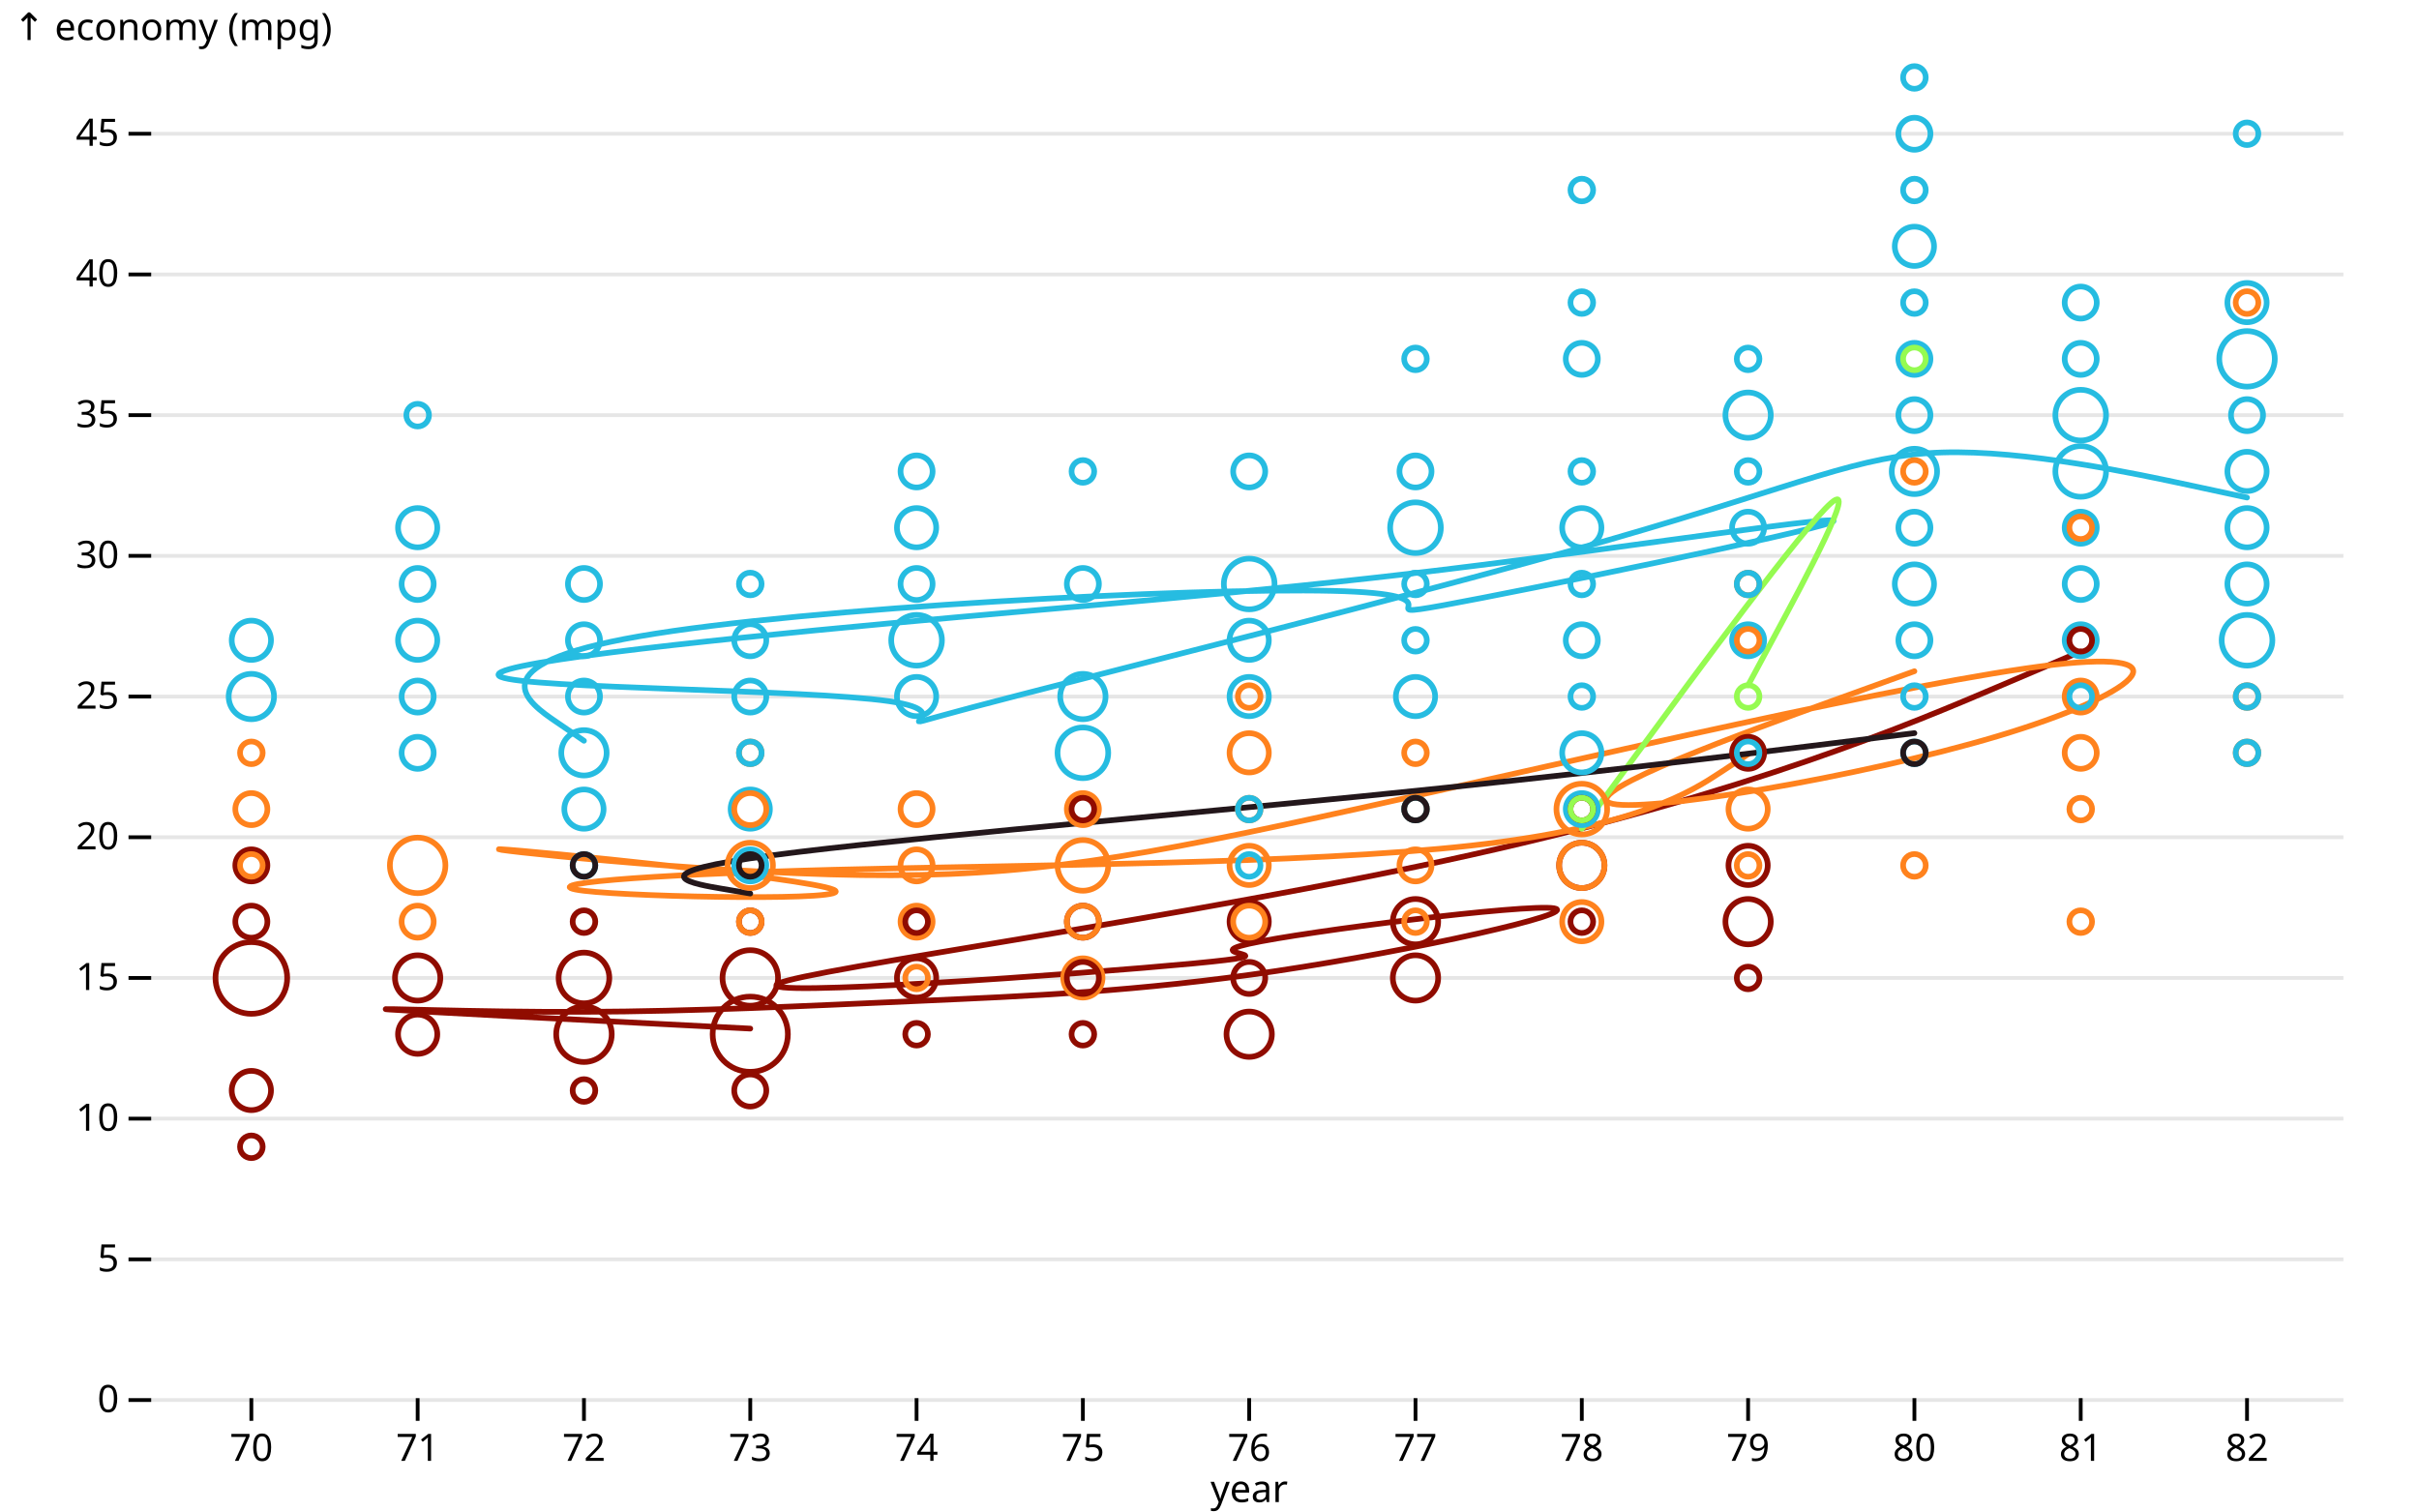
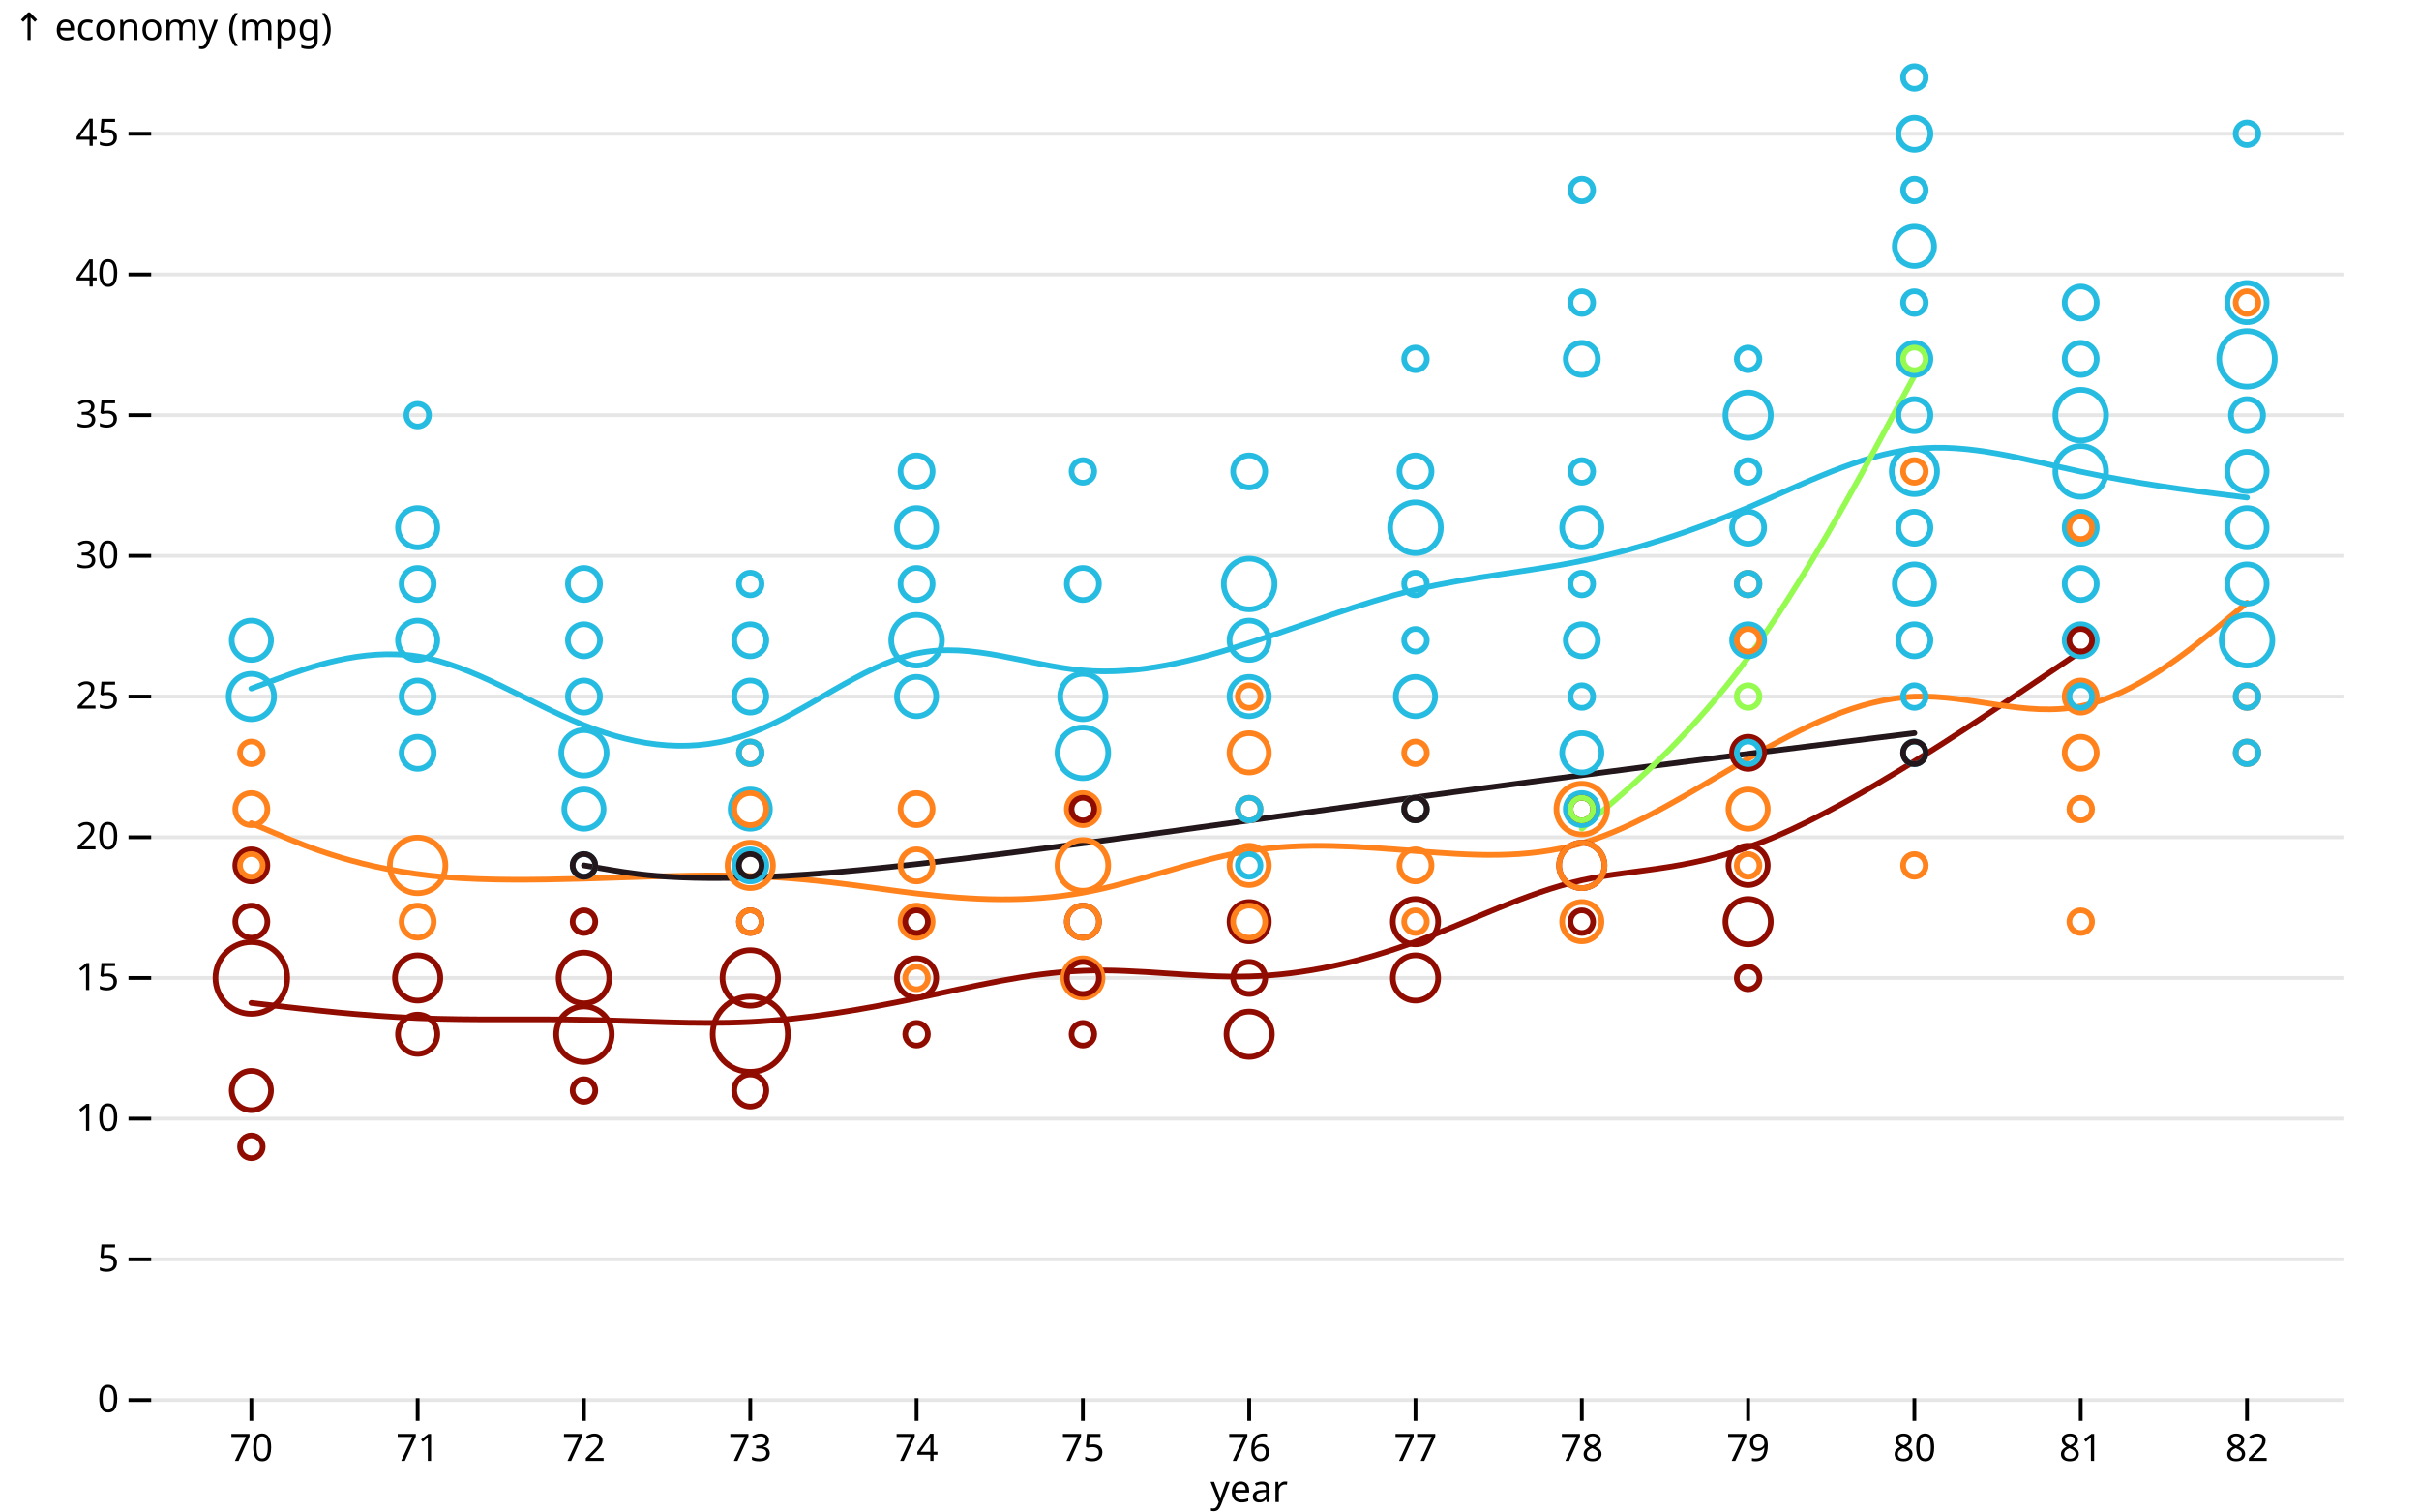
<svg xmlns="http://www.w3.org/2000/svg" class="plot" fill="currentColor" font-family="system-ui, sans-serif" font-size="10" text-anchor="middle" width="640" height="400" viewBox="0 0 640 400">
  <style>
    :where(.plot) {
      --plot-background: white;
      display: block;
      height: auto;
      height: intrinsic;
      max-width: 100%;
    }

    :where(.plot text),
    :where(.plot tspan) {
      white-space: pre;
    }
  </style>
  <g aria-label="y-grid" stroke="currentColor" stroke-opacity="0.1" transform="translate(0,0.5)">
    <line x1="40" x2="620" y1="370" y2="370" />
    <line x1="40" x2="620" y1="332.766" y2="332.766" />
    <line x1="40" x2="620" y1="295.532" y2="295.532" />
    <line x1="40" x2="620" y1="258.298" y2="258.298" />
    <line x1="40" x2="620" y1="221.064" y2="221.064" />
    <line x1="40" x2="620" y1="183.83" y2="183.83" />
    <line x1="40" x2="620" y1="146.596" y2="146.596" />
    <line x1="40" x2="620" y1="109.362" y2="109.362" />
    <line x1="40" x2="620" y1="72.128" y2="72.128" />
    <line x1="40" x2="620" y1="34.894" y2="34.894" />
  </g>
  <g aria-label="y-axis tick" fill="none" stroke="currentColor" transform="translate(0,0.5)">
    <path transform="translate(40,370)" d="M0,0L-6,0" />
    <path transform="translate(40,332.766)" d="M0,0L-6,0" />
    <path transform="translate(40,295.5319)" d="M0,0L-6,0" />
    <path transform="translate(40,258.2979)" d="M0,0L-6,0" />
    <path transform="translate(40,221.0638)" d="M0,0L-6,0" />
    <path transform="translate(40,183.8298)" d="M0,0L-6,0" />
    <path transform="translate(40,146.5957)" d="M0,0L-6,0" />
    <path transform="translate(40,109.3617)" d="M0,0L-6,0" />
    <path transform="translate(40,72.12766)" d="M0,0L-6,0" />
    <path transform="translate(40,34.89362)" d="M0,0L-6,0" />
  </g>
  <g aria-label="y-axis tick label" text-anchor="end" font-variant="tabular-nums" transform="translate(-8.5,0.5)">
    <text y="0.32em" transform="translate(40,370)">0</text>
    <text y="0.32em" transform="translate(40,332.766)">5</text>
    <text y="0.32em" transform="translate(40,295.5319)">10</text>
    <text y="0.32em" transform="translate(40,258.2979)">15</text>
    <text y="0.32em" transform="translate(40,221.0638)">20</text>
    <text y="0.32em" transform="translate(40,183.8298)">25</text>
    <text y="0.32em" transform="translate(40,146.5957)">30</text>
    <text y="0.32em" transform="translate(40,109.3617)">35</text>
    <text y="0.32em" transform="translate(40,72.12766)">40</text>
    <text y="0.32em" transform="translate(40,34.89362)">45</text>
  </g>
  <g aria-label="y-axis label" text-anchor="start" transform="translate(-36.5,-16.5)">
    <text y="0.71em" transform="translate(40,20)">↑ economy (mpg)</text>
  </g>
  <g aria-label="x-axis tick" fill="none" stroke="currentColor" transform="translate(0.5,0)">
    <path transform="translate(66,370)" d="M0,0L0,6" />
    <path transform="translate(110,370)" d="M0,0L0,6" />
    <path transform="translate(154,370)" d="M0,0L0,6" />
    <path transform="translate(198,370)" d="M0,0L0,6" />
    <path transform="translate(242,370)" d="M0,0L0,6" />
    <path transform="translate(286,370)" d="M0,0L0,6" />
    <path transform="translate(330,370)" d="M0,0L0,6" />
    <path transform="translate(374,370)" d="M0,0L0,6" />
    <path transform="translate(418,370)" d="M0,0L0,6" />
    <path transform="translate(462,370)" d="M0,0L0,6" />
    <path transform="translate(506,370)" d="M0,0L0,6" />
    <path transform="translate(550,370)" d="M0,0L0,6" />
    <path transform="translate(594,370)" d="M0,0L0,6" />
  </g>
  <g aria-label="x-axis tick label" transform="translate(0.5,9.5)">
    <text y="0.71em" transform="translate(66,370)">70</text>
    <text y="0.71em" transform="translate(110,370)">71</text>
    <text y="0.71em" transform="translate(154,370)">72</text>
    <text y="0.71em" transform="translate(198,370)">73</text>
    <text y="0.71em" transform="translate(242,370)">74</text>
    <text y="0.71em" transform="translate(286,370)">75</text>
    <text y="0.71em" transform="translate(330,370)">76</text>
    <text y="0.71em" transform="translate(374,370)">77</text>
    <text y="0.71em" transform="translate(418,370)">78</text>
    <text y="0.71em" transform="translate(462,370)">79</text>
    <text y="0.71em" transform="translate(506,370)">80</text>
    <text y="0.71em" transform="translate(550,370)">81</text>
    <text y="0.71em" transform="translate(594,370)">82</text>
  </g>
  <g aria-label="x-axis label" transform="translate(0.5,27.5)">
    <text transform="translate(330,370)">year</text>
  </g>
  <g aria-label="line" fill="none" stroke-width="1.5" stroke-linejoin="round" stroke-linecap="round" transform="translate(0.5,0.5)">
-     <path stroke="rgb(144, 12, 0)" d="M198,271.702L176,270.571C154,269.441,110,267.179,102.667,266.663C95.333,266.148,124.667,267.378,154,267.268C183.333,267.158,212.667,265.706,242,264.402C271.333,263.097,300.667,261.939,337.333,256.44C374,250.942,418,241.104,410.667,239.863C403.333,238.622,344.667,245.978,330,249.242C315.333,252.506,344.667,251.678,315.333,254.456C286,257.234,198,263.617,205.333,259.832C212.667,256.046,315.333,242.092,388.667,225.745C462,209.397,506,190.656,528,181.285L550,171.915" />
-     <path stroke="rgb(255, 130, 29)" d="M462,199.096L454.667,203.915C447.333,208.735,432.667,218.375,388.667,223.277C344.667,228.18,271.333,228.345,220,229.669C168.667,230.993,139.333,233.475,154,235.233C168.667,236.992,227.333,238.026,220,234.923C212.667,231.82,139.333,224.58,132,224.241C124.667,223.901,183.333,230.461,227.333,231.082C271.333,231.702,300.667,226.383,359.333,213.381C418,200.378,506,179.693,542.667,175.437C579.333,171.182,564.667,183.357,528,194.32C491.333,205.284,432.667,215.035,425.333,211.968C418,208.901,462,193.014,484,185.071L506,177.128" />
-     <path stroke="rgb(38, 188, 225)" d="M594,131.17L579.333,128.017C564.667,124.864,535.333,118.557,513.333,119.236C491.333,119.914,476.667,127.577,425.333,142.327C374,157.078,286,178.916,256.667,186.704C227.333,194.492,256.667,188.23,234.667,185.055C212.667,181.879,139.333,181.791,132,178.626C124.667,175.461,183.333,169.22,234.667,164.477C286,159.734,330,156.489,381.333,150.266C432.667,144.043,491.333,134.84,484,137.745C476.667,140.65,403.333,155.662,381.333,159.681C359.333,163.699,388.667,156.724,352,155.862C315.333,155,212.667,160.249,168.667,167.88C124.667,175.51,139.333,185.521,146.667,190.526L154,195.532" />
-     <path stroke="rgb(149, 251, 81)" d="M418,218.83L432.667,198.848C447.333,178.865,476.667,138.901,484,132.571C491.333,126.241,476.667,153.546,469.333,167.199L462,180.851" />
-     <path stroke="rgb(35, 23, 27)" d="M198,235.957L190.667,234.716C183.333,233.475,168.667,230.993,198,226.649C227.333,222.305,300.667,216.099,359.333,210.266C418,204.433,462,198.972,484,196.241L506,193.511" />
+     <path stroke="rgb(144, 12, 0)" d="M66,264.917L73.333,265.764C80.667,266.612,95.333,268.306,110,268.921C124.667,269.536,139.333,269.073,154,269.356C168.667,269.64,183.333,270.671,198,269.945C212.667,269.22,227.333,266.738,242,263.676C256.667,260.615,271.333,256.974,286,256.395C300.667,255.816,315.333,258.298,330,257.884C344.667,257.47,359.333,254.161,374,248.72C388.667,243.28,403.333,235.709,418,232.445C432.667,229.181,447.333,230.223,469.333,220.853C491.333,211.482,520.667,191.699,535.333,181.807L550,171.915" />
+     <path stroke="rgb(255, 130, 29)" d="M66,217.34L73.333,220.443C80.667,223.546,95.333,229.752,117.333,231.613C139.333,233.475,168.667,230.993,190.667,231.17C212.667,231.348,227.333,234.184,242,235.943C256.667,237.701,271.333,238.381,286,235.721C300.667,233.061,315.333,227.063,330,224.684C344.667,222.305,359.333,223.546,374,224.704C388.667,225.863,403.333,226.939,418,222.657C432.667,218.375,447.333,208.735,462,200.254C476.667,191.773,491.333,184.45,506,183.856C520.667,183.262,535.333,189.397,550,186.377C564.667,183.357,579.333,171.182,586.667,165.095L594,159.007" />
+     <path stroke="rgb(38, 188, 225)" d="M66,181.702L73.333,179.002C80.667,176.301,95.333,170.9,110,173.205C124.667,175.51,139.333,185.521,154,191.397C168.667,197.273,183.333,199.014,198,193.588C212.667,188.162,227.333,175.571,242,172.44C256.667,169.309,271.333,175.638,286,176.921C300.667,178.203,315.333,174.439,330,169.651C344.667,164.864,359.333,159.054,374,155.567C388.667,152.08,403.333,150.915,418,147.914C432.667,144.913,447.333,140.076,462,133.826C476.667,127.577,491.333,119.914,506,118.314C520.667,116.713,535.333,121.176,550,124.329C564.667,127.482,579.333,129.326,586.667,130.248L594,131.17" />
+     <path stroke="rgb(35, 23, 27)" d="M154,228.511L161.333,229.752C168.667,230.993,183.333,233.475,220,230.372C256.667,227.27,315.333,218.582,366.667,211.507C418,204.433,462,198.972,484,196.241L506,193.511" />
+     <path stroke="rgb(149, 251, 81)" d="M418,218.83L425.333,212.5C432.667,206.17,447.333,193.511,462,173.528C476.667,153.546,491.333,126.241,498.667,112.589L506,98.936" />
  </g>
  <g aria-label="dot" fill="none" stroke-width="1.5" transform="translate(0.5,0.5)">
    <circle cx="198" cy="273.191" r="9.95" stroke="rgb(144, 12, 0)" />
    <circle cx="66" cy="258.298" r="9.487" stroke="rgb(144, 12, 0)" />
    <circle cx="198" cy="258.298" r="7.348" stroke="rgb(144, 12, 0)" />
    <circle cx="154" cy="273.191" r="7.348" stroke="rgb(144, 12, 0)" />
    <circle cx="110" cy="228.511" r="7.348" stroke="rgb(255, 130, 29)" />
    <circle cx="594" cy="94.468" r="7.348" stroke="rgb(38, 188, 225)" />
    <circle cx="154" cy="258.298" r="6.708" stroke="rgb(144, 12, 0)" />
    <circle cx="418" cy="213.617" r="6.708" stroke="rgb(255, 130, 29)" />
    <circle cx="286" cy="228.511" r="6.708" stroke="rgb(255, 130, 29)" />
    <circle cx="594" cy="168.936" r="6.708" stroke="rgb(38, 188, 225)" />
    <circle cx="286" cy="198.723" r="6.708" stroke="rgb(38, 188, 225)" />
    <circle cx="242" cy="168.936" r="6.708" stroke="rgb(38, 188, 225)" />
    <circle cx="374" cy="139.149" r="6.708" stroke="rgb(38, 188, 225)" />
    <circle cx="550" cy="124.255" r="6.708" stroke="rgb(38, 188, 225)" />
    <circle cx="550" cy="109.362" r="6.708" stroke="rgb(38, 188, 225)" />
    <circle cx="330" cy="154.043" r="6.708" stroke="rgb(38, 188, 225)" />
    <circle cx="330" cy="273.191" r="6" stroke="rgb(144, 12, 0)" />
    <circle cx="462" cy="243.404" r="6" stroke="rgb(144, 12, 0)" />
    <circle cx="374" cy="258.298" r="6" stroke="rgb(144, 12, 0)" />
    <circle cx="374" cy="243.404" r="6" stroke="rgb(144, 12, 0)" />
    <circle cx="110" cy="258.298" r="6" stroke="rgb(144, 12, 0)" />
    <circle cx="418" cy="228.511" r="6" stroke="rgb(144, 12, 0)" />
    <circle cx="418" cy="228.511" r="6" stroke="rgb(255, 130, 29)" />
    <circle cx="198" cy="228.511" r="6" stroke="rgb(255, 130, 29)" />
    <circle cx="506" cy="124.255" r="6" stroke="rgb(38, 188, 225)" />
    <circle cx="462" cy="109.362" r="6" stroke="rgb(38, 188, 225)" />
    <circle cx="286" cy="183.83" r="6" stroke="rgb(38, 188, 225)" />
    <circle cx="66" cy="183.83" r="6" stroke="rgb(38, 188, 225)" />
    <circle cx="154" cy="198.723" r="6" stroke="rgb(38, 188, 225)" />
    <circle cx="66" cy="288.085" r="5.196" stroke="rgb(144, 12, 0)" />
    <circle cx="242" cy="258.298" r="5.196" stroke="rgb(144, 12, 0)" />
    <circle cx="330" cy="243.404" r="5.196" stroke="rgb(144, 12, 0)" />
    <circle cx="462" cy="228.511" r="5.196" stroke="rgb(144, 12, 0)" />
    <circle cx="110" cy="273.191" r="5.196" stroke="rgb(144, 12, 0)" />
    <circle cx="462" cy="213.617" r="5.196" stroke="rgb(255, 130, 29)" />
    <circle cx="418" cy="243.404" r="5.196" stroke="rgb(255, 130, 29)" />
    <circle cx="286" cy="258.298" r="5.196" stroke="rgb(255, 130, 29)" />
    <circle cx="330" cy="228.511" r="5.196" stroke="rgb(255, 130, 29)" />
    <circle cx="330" cy="198.723" r="5.196" stroke="rgb(255, 130, 29)" />
    <circle cx="594" cy="154.043" r="5.196" stroke="rgb(38, 188, 225)" />
    <circle cx="594" cy="139.149" r="5.196" stroke="rgb(38, 188, 225)" />
    <circle cx="594" cy="124.255" r="5.196" stroke="rgb(38, 188, 225)" />
    <circle cx="594" cy="79.574" r="5.196" stroke="rgb(38, 188, 225)" />
    <circle cx="506" cy="154.043" r="5.196" stroke="rgb(38, 188, 225)" />
    <circle cx="506" cy="64.681" r="5.196" stroke="rgb(38, 188, 225)" />
    <circle cx="198" cy="213.617" r="5.196" stroke="rgb(38, 188, 225)" />
    <circle cx="66" cy="168.936" r="5.196" stroke="rgb(38, 188, 225)" />
    <circle cx="242" cy="183.83" r="5.196" stroke="rgb(38, 188, 225)" />
    <circle cx="242" cy="139.149" r="5.196" stroke="rgb(38, 188, 225)" />
    <circle cx="374" cy="183.83" r="5.196" stroke="rgb(38, 188, 225)" />
    <circle cx="330" cy="183.83" r="5.196" stroke="rgb(38, 188, 225)" />
    <circle cx="330" cy="168.936" r="5.196" stroke="rgb(38, 188, 225)" />
    <circle cx="418" cy="198.723" r="5.196" stroke="rgb(38, 188, 225)" />
    <circle cx="418" cy="139.149" r="5.196" stroke="rgb(38, 188, 225)" />
    <circle cx="110" cy="168.936" r="5.196" stroke="rgb(38, 188, 225)" />
    <circle cx="110" cy="139.149" r="5.196" stroke="rgb(38, 188, 225)" />
    <circle cx="154" cy="213.617" r="5.196" stroke="rgb(38, 188, 225)" />
    <circle cx="198" cy="288.085" r="4.243" stroke="rgb(144, 12, 0)" />
    <circle cx="66" cy="243.404" r="4.243" stroke="rgb(144, 12, 0)" />
    <circle cx="66" cy="228.511" r="4.243" stroke="rgb(144, 12, 0)" />
    <circle cx="330" cy="258.298" r="4.243" stroke="rgb(144, 12, 0)" />
    <circle cx="462" cy="198.723" r="4.243" stroke="rgb(144, 12, 0)" />
    <circle cx="286" cy="258.298" r="4.243" stroke="rgb(144, 12, 0)" />
    <circle cx="286" cy="243.404" r="4.243" stroke="rgb(144, 12, 0)" />
    <circle cx="198" cy="213.617" r="4.243" stroke="rgb(255, 130, 29)" />
    <circle cx="110" cy="243.404" r="4.243" stroke="rgb(255, 130, 29)" />
    <circle cx="286" cy="243.404" r="4.243" stroke="rgb(255, 130, 29)" />
    <circle cx="286" cy="213.617" r="4.243" stroke="rgb(255, 130, 29)" />
    <circle cx="66" cy="213.617" r="4.243" stroke="rgb(255, 130, 29)" />
    <circle cx="242" cy="243.404" r="4.243" stroke="rgb(255, 130, 29)" />
    <circle cx="242" cy="228.511" r="4.243" stroke="rgb(255, 130, 29)" />
    <circle cx="242" cy="213.617" r="4.243" stroke="rgb(255, 130, 29)" />
    <circle cx="330" cy="243.404" r="4.243" stroke="rgb(255, 130, 29)" />
    <circle cx="550" cy="198.723" r="4.243" stroke="rgb(255, 130, 29)" />
    <circle cx="550" cy="183.83" r="4.243" stroke="rgb(255, 130, 29)" />
    <circle cx="374" cy="228.511" r="4.243" stroke="rgb(255, 130, 29)" />
    <circle cx="594" cy="109.362" r="4.243" stroke="rgb(38, 188, 225)" />
    <circle cx="506" cy="168.936" r="4.243" stroke="rgb(38, 188, 225)" />
    <circle cx="506" cy="139.149" r="4.243" stroke="rgb(38, 188, 225)" />
    <circle cx="506" cy="109.362" r="4.243" stroke="rgb(38, 188, 225)" />
    <circle cx="506" cy="94.468" r="4.243" stroke="rgb(38, 188, 225)" />
    <circle cx="506" cy="34.894" r="4.243" stroke="rgb(38, 188, 225)" />
    <circle cx="462" cy="168.936" r="4.243" stroke="rgb(38, 188, 225)" />
    <circle cx="462" cy="139.149" r="4.243" stroke="rgb(38, 188, 225)" />
    <circle cx="198" cy="228.511" r="4.243" stroke="rgb(38, 188, 225)" />
    <circle cx="198" cy="183.83" r="4.243" stroke="rgb(38, 188, 225)" />
    <circle cx="198" cy="168.936" r="4.243" stroke="rgb(38, 188, 225)" />
    <circle cx="286" cy="154.043" r="4.243" stroke="rgb(38, 188, 225)" />
    <circle cx="242" cy="154.043" r="4.243" stroke="rgb(38, 188, 225)" />
    <circle cx="242" cy="124.255" r="4.243" stroke="rgb(38, 188, 225)" />
    <circle cx="374" cy="124.255" r="4.243" stroke="rgb(38, 188, 225)" />
    <circle cx="550" cy="168.936" r="4.243" stroke="rgb(38, 188, 225)" />
    <circle cx="550" cy="154.043" r="4.243" stroke="rgb(38, 188, 225)" />
    <circle cx="550" cy="139.149" r="4.243" stroke="rgb(38, 188, 225)" />
    <circle cx="550" cy="94.468" r="4.243" stroke="rgb(38, 188, 225)" />
    <circle cx="550" cy="79.574" r="4.243" stroke="rgb(38, 188, 225)" />
    <circle cx="330" cy="124.255" r="4.243" stroke="rgb(38, 188, 225)" />
    <circle cx="418" cy="213.617" r="4.243" stroke="rgb(38, 188, 225)" />
    <circle cx="418" cy="168.936" r="4.243" stroke="rgb(38, 188, 225)" />
    <circle cx="418" cy="94.468" r="4.243" stroke="rgb(38, 188, 225)" />
    <circle cx="110" cy="198.723" r="4.243" stroke="rgb(38, 188, 225)" />
    <circle cx="110" cy="183.83" r="4.243" stroke="rgb(38, 188, 225)" />
    <circle cx="110" cy="154.043" r="4.243" stroke="rgb(38, 188, 225)" />
    <circle cx="154" cy="183.83" r="4.243" stroke="rgb(38, 188, 225)" />
    <circle cx="154" cy="168.936" r="4.243" stroke="rgb(38, 188, 225)" />
    <circle cx="154" cy="154.043" r="4.243" stroke="rgb(38, 188, 225)" />
    <circle cx="198" cy="243.404" r="3" stroke="rgb(144, 12, 0)" />
    <circle cx="66" cy="302.979" r="3" stroke="rgb(144, 12, 0)" />
    <circle cx="154" cy="288.085" r="3" stroke="rgb(144, 12, 0)" />
    <circle cx="154" cy="243.404" r="3" stroke="rgb(144, 12, 0)" />
    <circle cx="242" cy="273.191" r="3" stroke="rgb(144, 12, 0)" />
    <circle cx="242" cy="243.404" r="3" stroke="rgb(144, 12, 0)" />
    <circle cx="462" cy="258.298" r="3" stroke="rgb(144, 12, 0)" />
    <circle cx="286" cy="273.191" r="3" stroke="rgb(144, 12, 0)" />
    <circle cx="286" cy="213.617" r="3" stroke="rgb(144, 12, 0)" />
    <circle cx="418" cy="243.404" r="3" stroke="rgb(144, 12, 0)" />
    <circle cx="418" cy="213.617" r="3" stroke="rgb(144, 12, 0)" />
    <circle cx="550" cy="168.936" r="3" stroke="rgb(144, 12, 0)" />
    <circle cx="462" cy="228.511" r="3" stroke="rgb(255, 130, 29)" />
    <circle cx="462" cy="168.936" r="3" stroke="rgb(255, 130, 29)" />
    <circle cx="462" cy="154.043" r="3" stroke="rgb(255, 130, 29)" />
    <circle cx="198" cy="243.404" r="3" stroke="rgb(255, 130, 29)" />
    <circle cx="198" cy="198.723" r="3" stroke="rgb(255, 130, 29)" />
    <circle cx="66" cy="228.511" r="3" stroke="rgb(255, 130, 29)" />
    <circle cx="66" cy="198.723" r="3" stroke="rgb(255, 130, 29)" />
    <circle cx="242" cy="258.298" r="3" stroke="rgb(255, 130, 29)" />
    <circle cx="330" cy="213.617" r="3" stroke="rgb(255, 130, 29)" />
    <circle cx="330" cy="183.83" r="3" stroke="rgb(255, 130, 29)" />
    <circle cx="594" cy="198.723" r="3" stroke="rgb(255, 130, 29)" />
    <circle cx="594" cy="183.83" r="3" stroke="rgb(255, 130, 29)" />
    <circle cx="594" cy="79.574" r="3" stroke="rgb(255, 130, 29)" />
    <circle cx="550" cy="243.404" r="3" stroke="rgb(255, 130, 29)" />
    <circle cx="550" cy="213.617" r="3" stroke="rgb(255, 130, 29)" />
    <circle cx="550" cy="139.149" r="3" stroke="rgb(255, 130, 29)" />
    <circle cx="374" cy="243.404" r="3" stroke="rgb(255, 130, 29)" />
    <circle cx="374" cy="213.617" r="3" stroke="rgb(255, 130, 29)" />
    <circle cx="374" cy="198.723" r="3" stroke="rgb(255, 130, 29)" />
    <circle cx="506" cy="228.511" r="3" stroke="rgb(255, 130, 29)" />
    <circle cx="506" cy="124.255" r="3" stroke="rgb(255, 130, 29)" />
    <circle cx="594" cy="198.723" r="3" stroke="rgb(38, 188, 225)" />
    <circle cx="594" cy="183.83" r="3" stroke="rgb(38, 188, 225)" />
    <circle cx="594" cy="34.894" r="3" stroke="rgb(38, 188, 225)" />
    <circle cx="506" cy="198.723" r="3" stroke="rgb(38, 188, 225)" />
    <circle cx="506" cy="183.83" r="3" stroke="rgb(38, 188, 225)" />
    <circle cx="506" cy="79.574" r="3" stroke="rgb(38, 188, 225)" />
    <circle cx="506" cy="49.787" r="3" stroke="rgb(38, 188, 225)" />
    <circle cx="506" cy="20" r="3" stroke="rgb(38, 188, 225)" />
    <circle cx="462" cy="198.723" r="3" stroke="rgb(38, 188, 225)" />
    <circle cx="462" cy="154.043" r="3" stroke="rgb(38, 188, 225)" />
    <circle cx="462" cy="124.255" r="3" stroke="rgb(38, 188, 225)" />
    <circle cx="462" cy="94.468" r="3" stroke="rgb(38, 188, 225)" />
    <circle cx="198" cy="198.723" r="3" stroke="rgb(38, 188, 225)" />
    <circle cx="198" cy="154.043" r="3" stroke="rgb(38, 188, 225)" />
    <circle cx="286" cy="124.255" r="3" stroke="rgb(38, 188, 225)" />
    <circle cx="374" cy="213.617" r="3" stroke="rgb(38, 188, 225)" />
    <circle cx="374" cy="168.936" r="3" stroke="rgb(38, 188, 225)" />
    <circle cx="374" cy="154.043" r="3" stroke="rgb(38, 188, 225)" />
    <circle cx="374" cy="94.468" r="3" stroke="rgb(38, 188, 225)" />
    <circle cx="550" cy="183.83" r="3" stroke="rgb(38, 188, 225)" />
    <circle cx="330" cy="228.511" r="3" stroke="rgb(38, 188, 225)" />
    <circle cx="330" cy="213.617" r="3" stroke="rgb(38, 188, 225)" />
    <circle cx="418" cy="183.83" r="3" stroke="rgb(38, 188, 225)" />
    <circle cx="418" cy="154.043" r="3" stroke="rgb(38, 188, 225)" />
    <circle cx="418" cy="124.255" r="3" stroke="rgb(38, 188, 225)" />
    <circle cx="418" cy="79.574" r="3" stroke="rgb(38, 188, 225)" />
    <circle cx="418" cy="49.787" r="3" stroke="rgb(38, 188, 225)" />
    <circle cx="110" cy="109.362" r="3" stroke="rgb(38, 188, 225)" />
    <circle cx="154" cy="228.511" r="3" stroke="rgb(38, 188, 225)" />
    <circle cx="418" cy="213.617" r="3" stroke="rgb(149, 251, 81)" />
    <circle cx="506" cy="94.468" r="3" stroke="rgb(149, 251, 81)" />
    <circle cx="462" cy="183.83" r="3" stroke="rgb(149, 251, 81)" />
    <circle cx="198" cy="228.511" r="3" stroke="rgb(35, 23, 27)" />
    <circle cx="154" cy="228.511" r="3" stroke="rgb(35, 23, 27)" />
    <circle cx="374" cy="213.617" r="3" stroke="rgb(35, 23, 27)" />
    <circle cx="506" cy="198.723" r="3" stroke="rgb(35, 23, 27)" />
  </g>
</svg>
